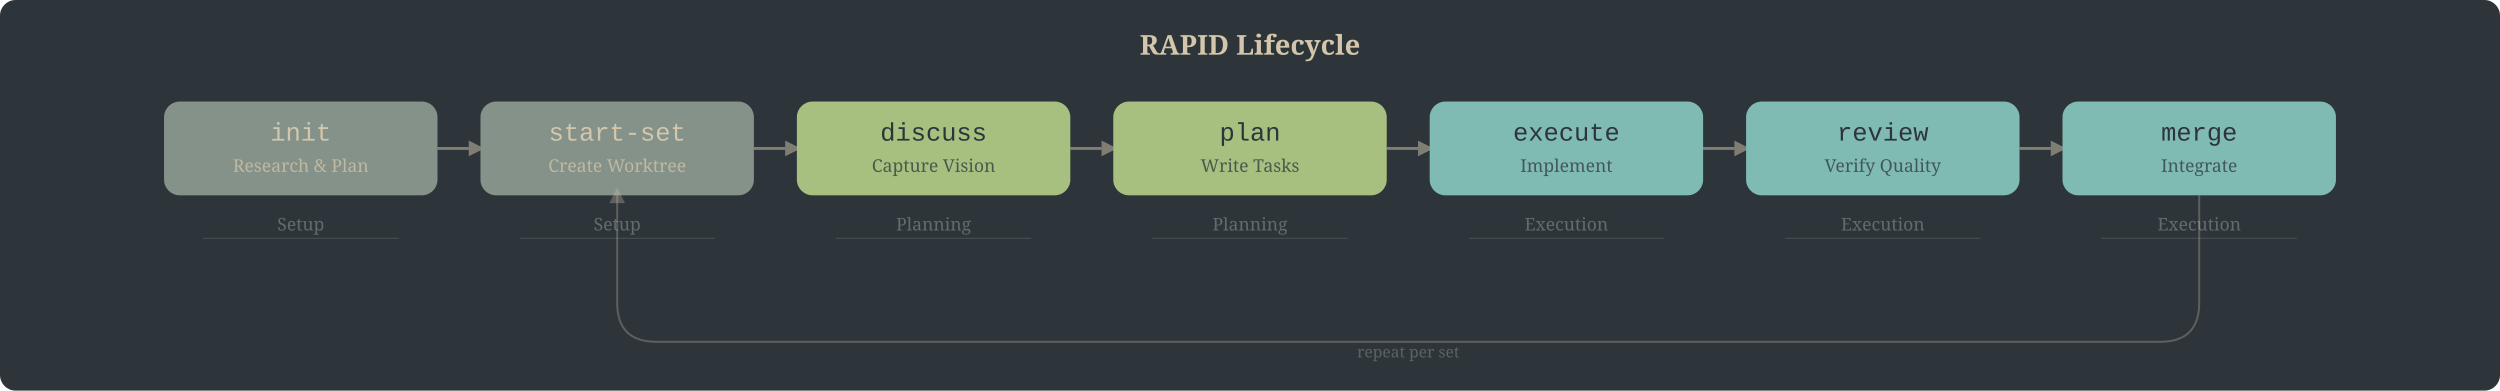
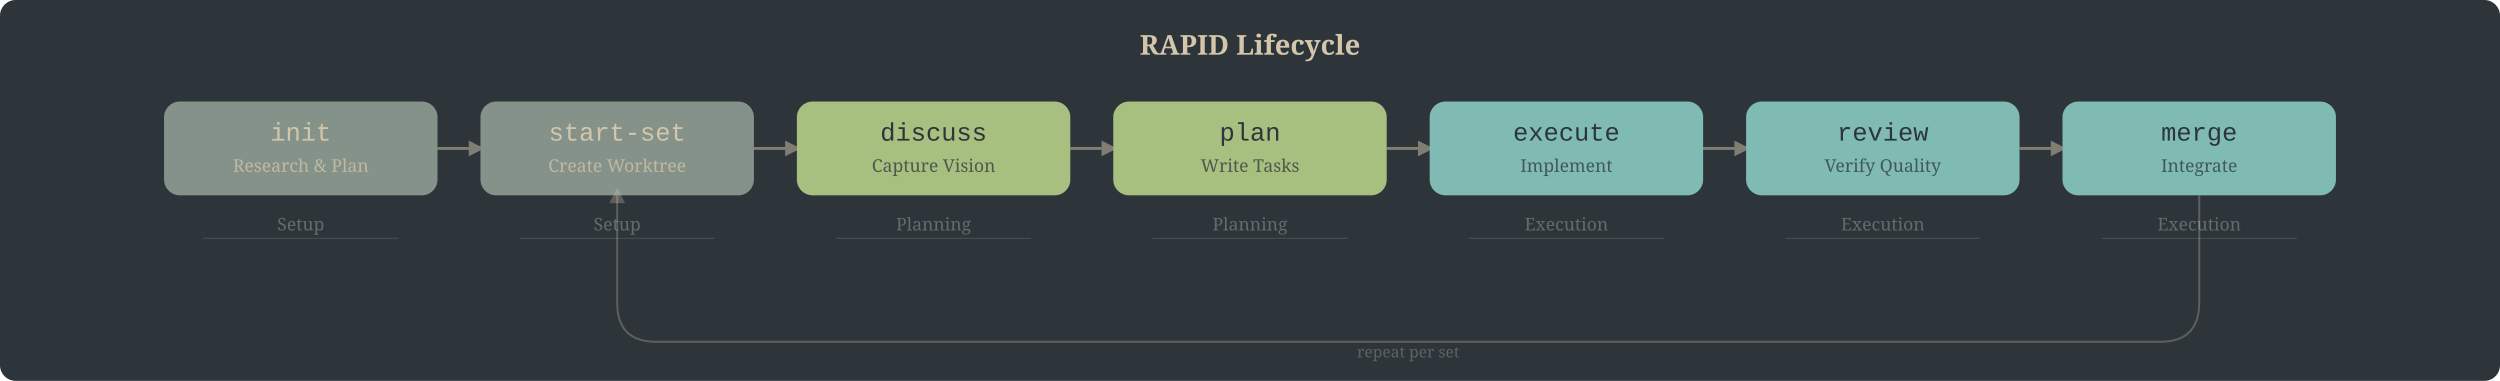
- <svg xmlns="http://www.w3.org/2000/svg" viewBox="0 0 1280 200" width="1280" height="200">
-   <rect fill="#2d353b" width="1280" height="200" rx="8" />
+ <svg xmlns="http://www.w3.org/2000/svg" viewBox="0 0 1280 195">
+   <rect fill="#2d353b" width="1280" height="195" rx="8" />
  <text x="640" y="28" text-anchor="middle" fill="#d3c6aa" font-family="'Noto Serif', Georgia, 'Times New Roman', serif" font-size="14" font-weight="bold">RAPID Lifecycle</text>
  <rect fill="#859289" x="84" y="52" width="140" height="48" rx="8" />
  <text x="154" y="72" text-anchor="middle" fill="#d3c6aa" font-family="'Courier New', 'Liberation Mono', monospace" font-size="13">init</text>
  <text x="154" y="88" text-anchor="middle" fill="#d3c6aa" font-family="'Noto Serif', Georgia, 'Times New Roman', serif" font-size="9" opacity="0.75">Research &amp; Plan</text>
  <line x1="224" y1="76" x2="240" y2="76" stroke="#d3c6aa" stroke-width="1.5" opacity="0.5" />
  <polygon points="240,72 248,76 240,80" fill="#d3c6aa" opacity="0.5" />
  <rect fill="#859289" x="246" y="52" width="140" height="48" rx="8" />
  <text x="316" y="72" text-anchor="middle" fill="#d3c6aa" font-family="'Courier New', 'Liberation Mono', monospace" font-size="13">start-set</text>
  <text x="316" y="88" text-anchor="middle" fill="#d3c6aa" font-family="'Noto Serif', Georgia, 'Times New Roman', serif" font-size="9" opacity="0.75">Create Worktree</text>
  <line x1="386" y1="76" x2="402" y2="76" stroke="#d3c6aa" stroke-width="1.5" opacity="0.5" />
  <polygon points="402,72 410,76 402,80" fill="#d3c6aa" opacity="0.5" />
  <rect fill="#a7c080" x="408" y="52" width="140" height="48" rx="8" />
  <text x="478" y="72" text-anchor="middle" fill="#2d353b" font-family="'Courier New', 'Liberation Mono', monospace" font-size="13">discuss</text>
  <text x="478" y="88" text-anchor="middle" fill="#2d353b" font-family="'Noto Serif', Georgia, 'Times New Roman', serif" font-size="9" opacity="0.75">Capture Vision</text>
  <line x1="548" y1="76" x2="564" y2="76" stroke="#d3c6aa" stroke-width="1.5" opacity="0.5" />
  <polygon points="564,72 572,76 564,80" fill="#d3c6aa" opacity="0.5" />
  <rect fill="#a7c080" x="570" y="52" width="140" height="48" rx="8" />
  <text x="640" y="72" text-anchor="middle" fill="#2d353b" font-family="'Courier New', 'Liberation Mono', monospace" font-size="13">plan</text>
  <text x="640" y="88" text-anchor="middle" fill="#2d353b" font-family="'Noto Serif', Georgia, 'Times New Roman', serif" font-size="9" opacity="0.75">Write Tasks</text>
  <line x1="710" y1="76" x2="726" y2="76" stroke="#d3c6aa" stroke-width="1.5" opacity="0.5" />
  <polygon points="726,72 734,76 726,80" fill="#d3c6aa" opacity="0.5" />
  <rect fill="#7fbbb3" x="732" y="52" width="140" height="48" rx="8" />
  <text x="802" y="72" text-anchor="middle" fill="#2d353b" font-family="'Courier New', 'Liberation Mono', monospace" font-size="13">execute</text>
  <text x="802" y="88" text-anchor="middle" fill="#2d353b" font-family="'Noto Serif', Georgia, 'Times New Roman', serif" font-size="9" opacity="0.75">Implement</text>
  <line x1="872" y1="76" x2="888" y2="76" stroke="#d3c6aa" stroke-width="1.5" opacity="0.5" />
  <polygon points="888,72 896,76 888,80" fill="#d3c6aa" opacity="0.5" />
  <rect fill="#7fbbb3" x="894" y="52" width="140" height="48" rx="8" />
  <text x="964" y="72" text-anchor="middle" fill="#2d353b" font-family="'Courier New', 'Liberation Mono', monospace" font-size="13">review</text>
  <text x="964" y="88" text-anchor="middle" fill="#2d353b" font-family="'Noto Serif', Georgia, 'Times New Roman', serif" font-size="9" opacity="0.75">Verify Quality</text>
  <line x1="1034" y1="76" x2="1050" y2="76" stroke="#d3c6aa" stroke-width="1.5" opacity="0.5" />
  <polygon points="1050,72 1058,76 1050,80" fill="#d3c6aa" opacity="0.5" />
  <rect fill="#7fbbb3" x="1056" y="52" width="140" height="48" rx="8" />
  <text x="1126" y="72" text-anchor="middle" fill="#2d353b" font-family="'Courier New', 'Liberation Mono', monospace" font-size="13">merge</text>
  <text x="1126" y="88" text-anchor="middle" fill="#2d353b" font-family="'Noto Serif', Georgia, 'Times New Roman', serif" font-size="9" opacity="0.75">Integrate</text>
  <text x="154" y="118" text-anchor="middle" fill="#859289" font-family="'Noto Serif', Georgia, serif" font-size="9" opacity="0.6">Setup</text>
  <line x1="104" y1="122" x2="204" y2="122" stroke="#859289" stroke-width="0.5" opacity="0.3" />
  <text x="316" y="118" text-anchor="middle" fill="#859289" font-family="'Noto Serif', Georgia, serif" font-size="9" opacity="0.6">Setup</text>
  <line x1="266" y1="122" x2="366" y2="122" stroke="#859289" stroke-width="0.5" opacity="0.3" />
  <text x="478" y="118" text-anchor="middle" fill="#859289" font-family="'Noto Serif', Georgia, serif" font-size="9" opacity="0.6">Planning</text>
  <line x1="428" y1="122" x2="528" y2="122" stroke="#859289" stroke-width="0.5" opacity="0.3" />
  <text x="640" y="118" text-anchor="middle" fill="#859289" font-family="'Noto Serif', Georgia, serif" font-size="9" opacity="0.6">Planning</text>
  <line x1="590" y1="122" x2="690" y2="122" stroke="#859289" stroke-width="0.5" opacity="0.3" />
  <text x="802" y="118" text-anchor="middle" fill="#859289" font-family="'Noto Serif', Georgia, serif" font-size="9" opacity="0.6">Execution</text>
  <line x1="752" y1="122" x2="852" y2="122" stroke="#859289" stroke-width="0.5" opacity="0.3" />
  <text x="964" y="118" text-anchor="middle" fill="#859289" font-family="'Noto Serif', Georgia, serif" font-size="9" opacity="0.6">Execution</text>
  <line x1="914" y1="122" x2="1014" y2="122" stroke="#859289" stroke-width="0.5" opacity="0.3" />
  <text x="1126" y="118" text-anchor="middle" fill="#859289" font-family="'Noto Serif', Georgia, serif" font-size="9" opacity="0.6">Execution</text>
  <line x1="1076" y1="122" x2="1176" y2="122" stroke="#859289" stroke-width="0.5" opacity="0.3" />
  <path d="M1126,100 L1126,155 Q1126,175 1106,175 L336,175 Q316,175 316,155 L316,100" stroke="#d3c6aa" stroke-width="1" opacity="0.3" fill="none" />
  <polygon points="312,104 316,96 320,104" fill="#d3c6aa" opacity="0.3" />
  <text x="721" y="183" text-anchor="middle" fill="#859289" font-family="'Noto Serif', Georgia, serif" font-size="8" opacity="0.5">repeat per set</text>
</svg>
